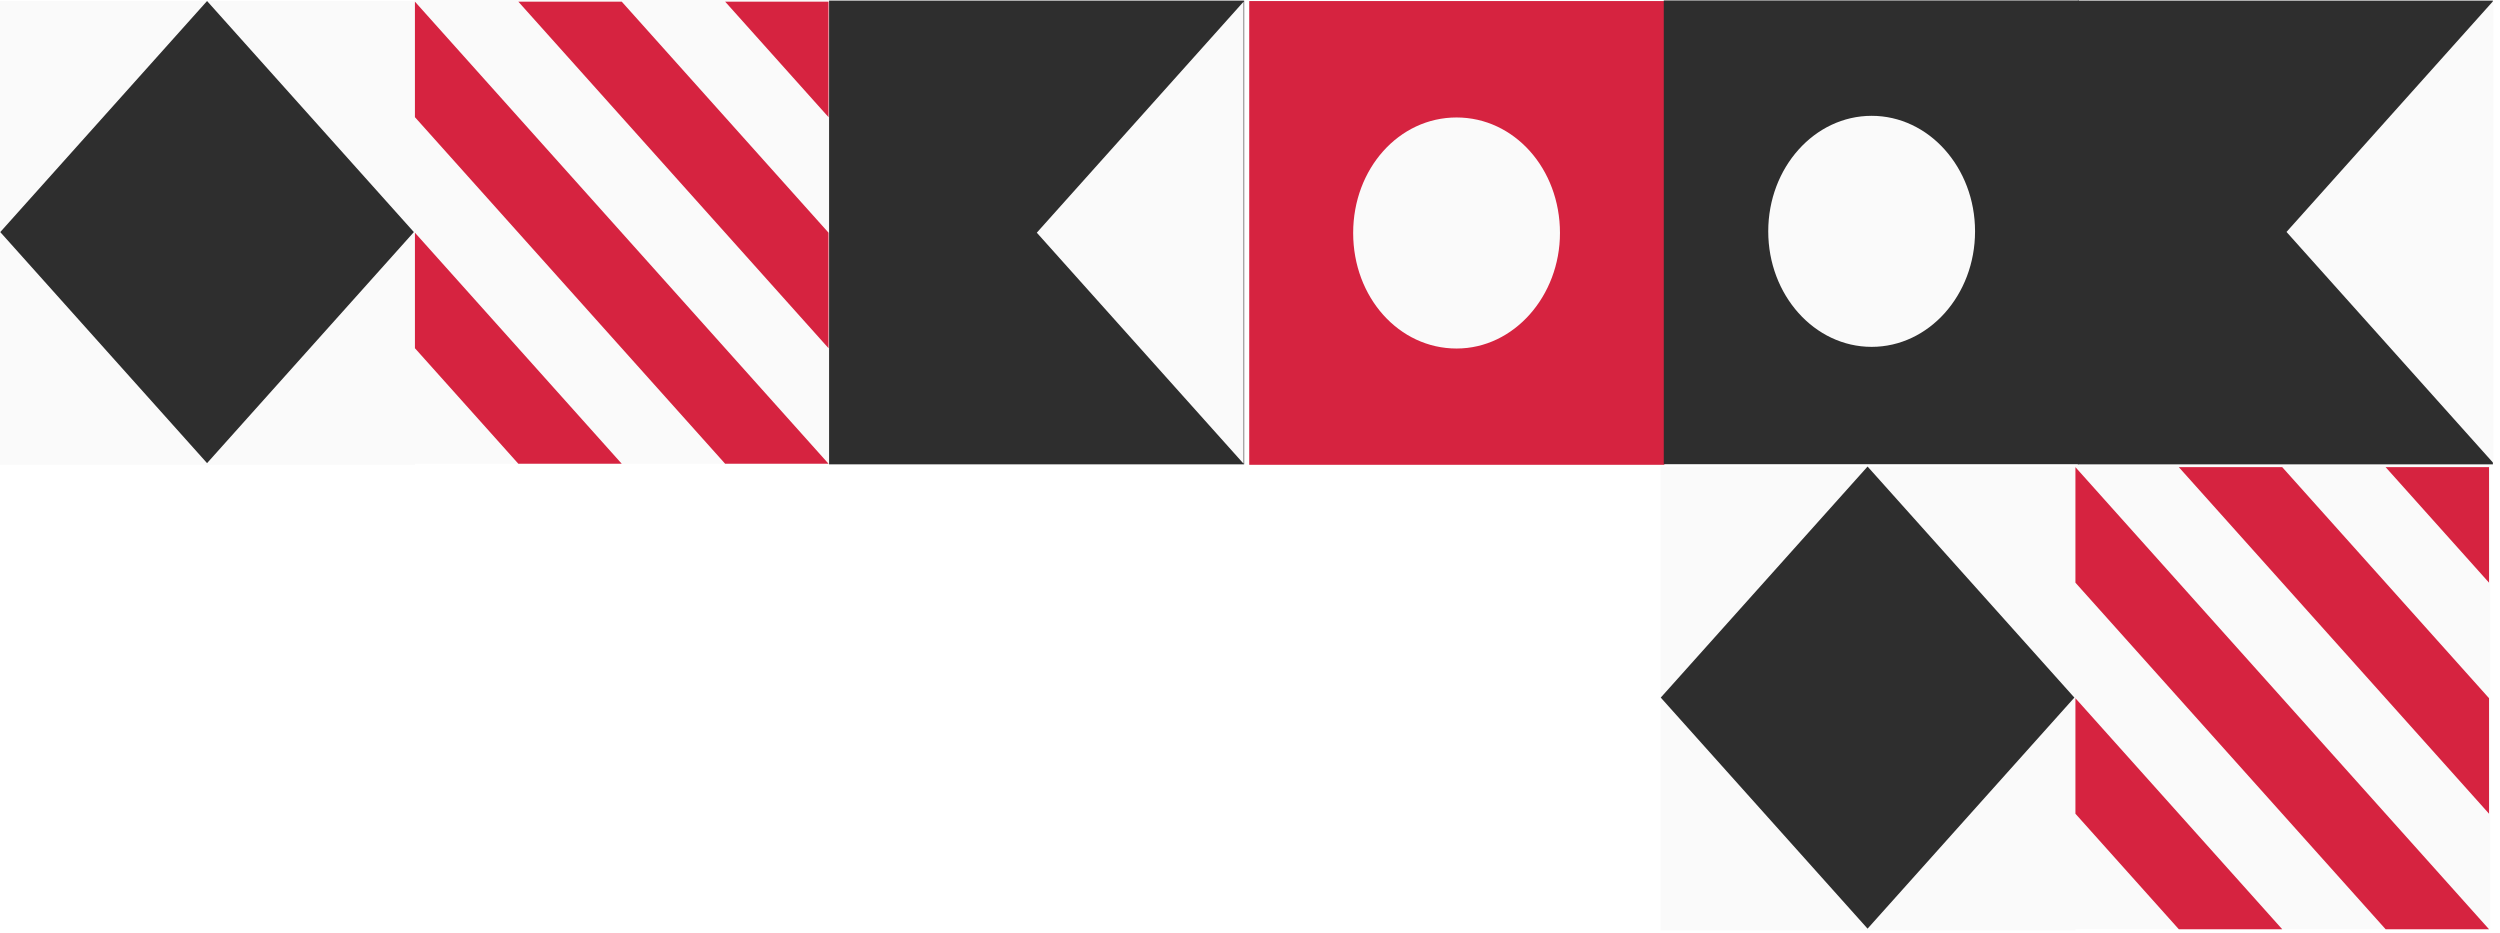
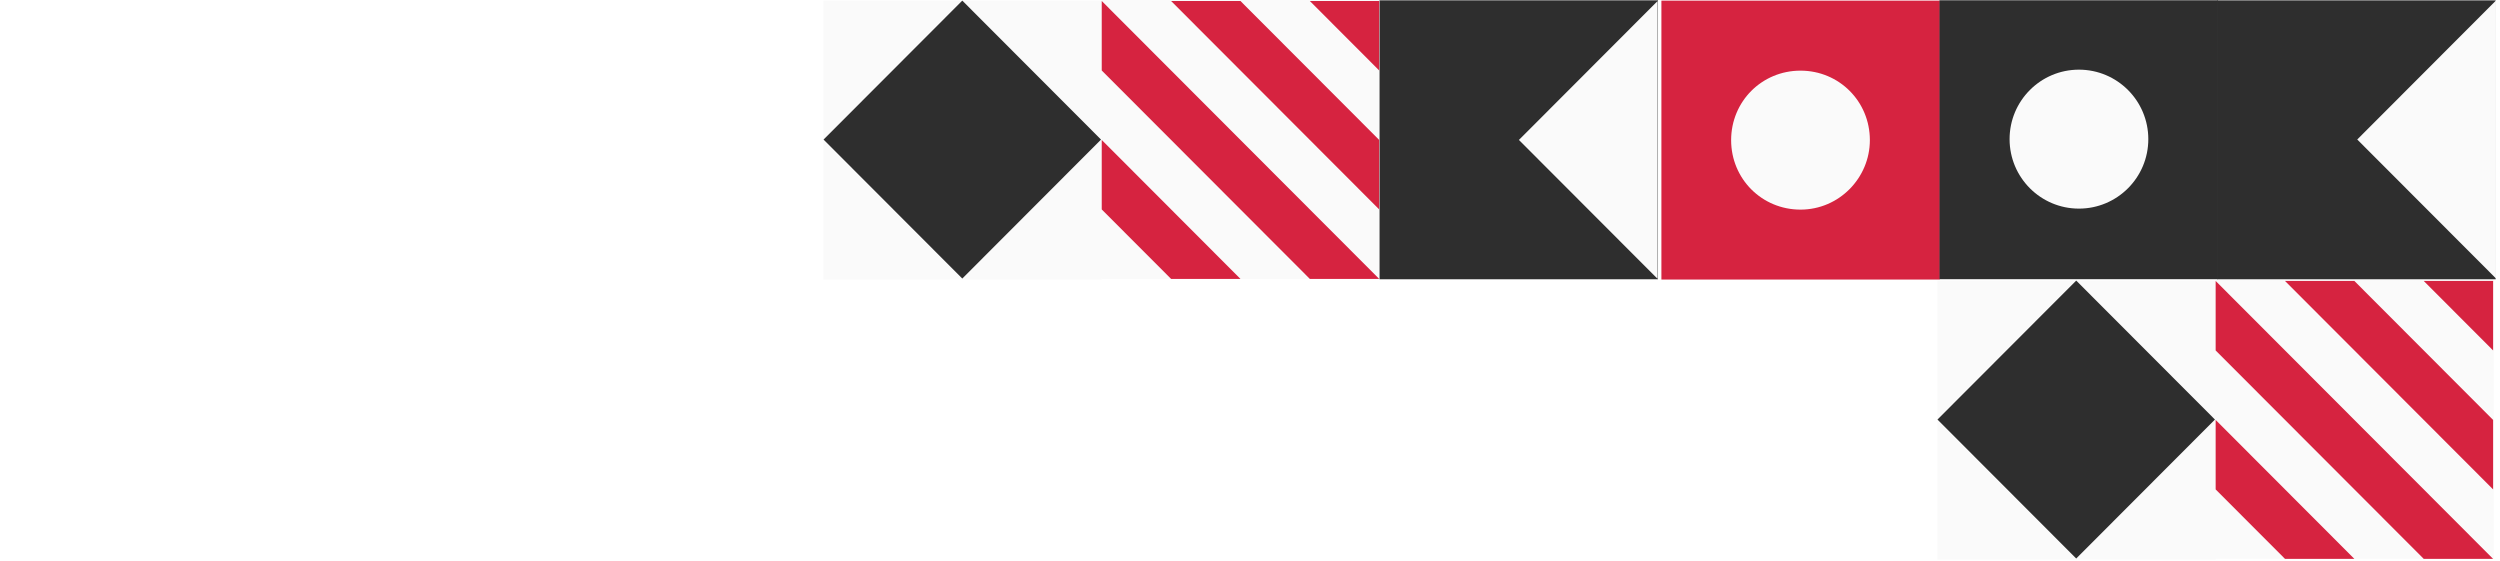
- <svg xmlns="http://www.w3.org/2000/svg" width="252" height="94" viewBox="0 0 252 94" fill="none">
-   <path d="M-0 0.106L-0 46.851L41.84 46.851L41.84 0.106L-0 0.106Z" fill="#FAFAFA" />
-   <path d="M41.786 -1.52588e-05L41.786 46.745L83.626 46.745L83.626 -2.75185e-05L41.786 -1.52588e-05Z" fill="#FAFAFA" />
-   <path d="M83.572 0.061L83.572 46.806L125.412 46.806L125.412 0.061L83.572 0.061Z" fill="#2E2E2E" />
-   <path d="M73.093 0.166L83.516 11.811L83.516 0.166L73.093 0.166Z" fill="#D62340" />
-   <path d="M62.67 0.166L52.247 0.166L83.516 35.1L83.516 23.456L62.67 0.166Z" fill="#D62340" />
-   <path d="M41.824 0.166L83.516 46.745L73.093 46.745L41.824 11.811L41.824 0.166Z" fill="#D62340" />
-   <path d="M41.825 23.456L62.67 46.745L52.247 46.745L41.825 35.101L41.825 23.456Z" fill="#D62340" />
-   <path d="M20.872 0.103L0.026 23.393L20.872 46.684L41.718 23.393L20.872 0.103Z" fill="#2E2E2E" />
-   <path d="M125.355 46.744L104.51 23.455L125.355 0.165L125.355 46.744Z" fill="#FAFAFA" />
-   <path d="M251.285 46.807L251.285 0.062L209.445 0.062L209.445 46.807L251.285 46.807Z" fill="#2E2E2E" />
-   <path d="M251.325 0.09L230.48 23.38L251.325 46.669L251.325 0.09Z" fill="#FAFAFA" />
-   <path d="M167.762 46.852L167.762 0.106L125.922 0.106L125.922 46.852L167.762 46.852Z" fill="#D62340" />
-   <path d="M209.548 46.791L209.548 0.046L167.708 0.046L167.708 46.791L209.548 46.791Z" fill="#2E2E2E" />
-   <path d="M188.662 11.675C182.906 11.675 178.239 16.888 178.239 23.32C178.239 29.751 182.906 34.964 188.662 34.964C194.418 34.964 199.085 29.751 199.085 23.32C199.085 16.888 194.418 11.675 188.662 11.675Z" fill="#FAFAFA" />
-   <path d="M146.822 35.131C141.015 35.131 136.399 29.974 136.399 23.486C136.399 16.998 141.015 11.841 146.822 11.841C152.629 11.841 157.245 16.998 157.245 23.486C157.245 29.808 152.629 35.131 146.822 35.131Z" fill="#FAFAFA" />
-   <path d="M167.379 47.03L167.379 93.775L209.219 93.775L209.219 47.03L167.379 47.03Z" fill="#FAFAFA" />
-   <path d="M209.165 46.924L209.165 93.669L251.005 93.669L251.005 46.924L209.165 46.924Z" fill="#FAFAFA" />
-   <path d="M240.472 47.09L250.895 58.735L250.895 47.09L240.472 47.09Z" fill="#D62340" />
-   <path d="M230.049 47.09L219.626 47.09L250.895 82.024L250.895 70.38L230.049 47.09Z" fill="#D62340" />
-   <path d="M209.203 47.09L250.895 93.669L240.472 93.669L209.203 58.735L209.203 47.09Z" fill="#D62340" />
-   <path d="M209.203 70.38L230.049 93.669L219.626 93.669L209.203 82.025L209.203 70.38Z" fill="#D62340" />
-   <path d="M188.251 47.027L167.404 70.317L188.251 93.608L209.097 70.317L188.251 47.027Z" fill="#2E2E2E" />
+ <svg xmlns="http://www.w3.org/2000/svg" width="419" height="94" viewBox="0 0 419 94" fill="none">
+   <path d="M138 0.106L138 46.851L184.668 46.851L184.668 0.106L138 0.106Z" fill="#FAFAFA" />
+   <path d="M184.607 -1.52588e-05L184.607 46.745L231.275 46.745L231.275 -2.75185e-05L184.607 -1.52588e-05Z" fill="#FAFAFA" />
+   <path d="M231.215 0.061L231.215 46.806L277.883 46.806L277.882 0.061L231.215 0.061Z" fill="#2E2E2E" />
+   <path d="M219.527 0.166L231.152 11.811L231.152 0.166L219.527 0.166Z" fill="#D62340" />
+   <path d="M207.901 0.166L196.276 0.166L231.152 35.1L231.152 23.456L207.901 0.166Z" fill="#D62340" />
+   <path d="M184.651 0.166L231.152 46.745L219.527 46.745L184.651 11.811L184.651 0.166Z" fill="#D62340" />
+   <path d="M184.651 23.456L207.901 46.745L196.276 46.745L184.651 35.101L184.651 23.456Z" fill="#D62340" />
+   <path d="M161.28 0.103L138.028 23.393L161.28 46.684L184.532 23.393L161.28 0.103Z" fill="#2E2E2E" />
+   <path d="M277.82 46.744L254.569 23.455L277.82 0.165L277.82 46.744Z" fill="#FAFAFA" />
+   <path d="M418.28 46.807L418.28 0.062L371.612 0.062L371.612 46.807L418.28 46.807Z" fill="#2E2E2E" />
+   <path d="M418.325 0.09L395.074 23.38L418.325 46.669L418.325 0.09Z" fill="#FAFAFA" />
+   <path d="M325.12 46.852L325.12 0.106L278.452 0.106L278.452 46.852L325.12 46.852Z" fill="#D62340" />
+   <path d="M371.727 46.791L371.727 0.046L325.059 0.046L325.059 46.791L371.727 46.791Z" fill="#2E2E2E" />
+   <path d="M348.431 11.675C342.011 11.675 336.806 16.888 336.806 23.32C336.806 29.751 342.011 34.964 348.431 34.964C354.852 34.964 360.057 29.751 360.057 23.32C360.057 16.888 354.852 11.675 348.431 11.675Z" fill="#FAFAFA" />
+   <path d="M301.764 35.131C295.287 35.131 290.138 29.974 290.138 23.486C290.138 16.998 295.287 11.841 301.764 11.841C308.241 11.841 313.389 16.998 313.389 23.486C313.389 29.808 308.241 35.131 301.764 35.131Z" fill="#FAFAFA" />
+   <path d="M324.693 47.03L324.693 93.775L371.36 93.775L371.36 47.03L324.693 47.03Z" fill="#FAFAFA" />
+   <path d="M371.3 46.924L371.3 93.669L417.968 93.669L417.968 46.924L371.3 46.924Z" fill="#FAFAFA" />
+   <path d="M406.22 47.09L417.845 58.735L417.845 47.09L406.22 47.09Z" fill="#D62340" />
+   <path d="M394.594 47.09L382.969 47.09L417.845 82.024L417.845 70.38L394.594 47.09Z" fill="#D62340" />
+   <path d="M371.343 47.09L417.845 93.669L406.22 93.669L371.343 58.735L371.343 47.09Z" fill="#D62340" />
+   <path d="M371.343 70.38L394.594 93.669L382.968 93.669L371.343 82.025L371.343 70.38Z" fill="#D62340" />
+   <path d="M347.973 47.027L324.721 70.317L347.973 93.608L371.225 70.317L347.973 47.027Z" fill="#2E2E2E" />
</svg>
